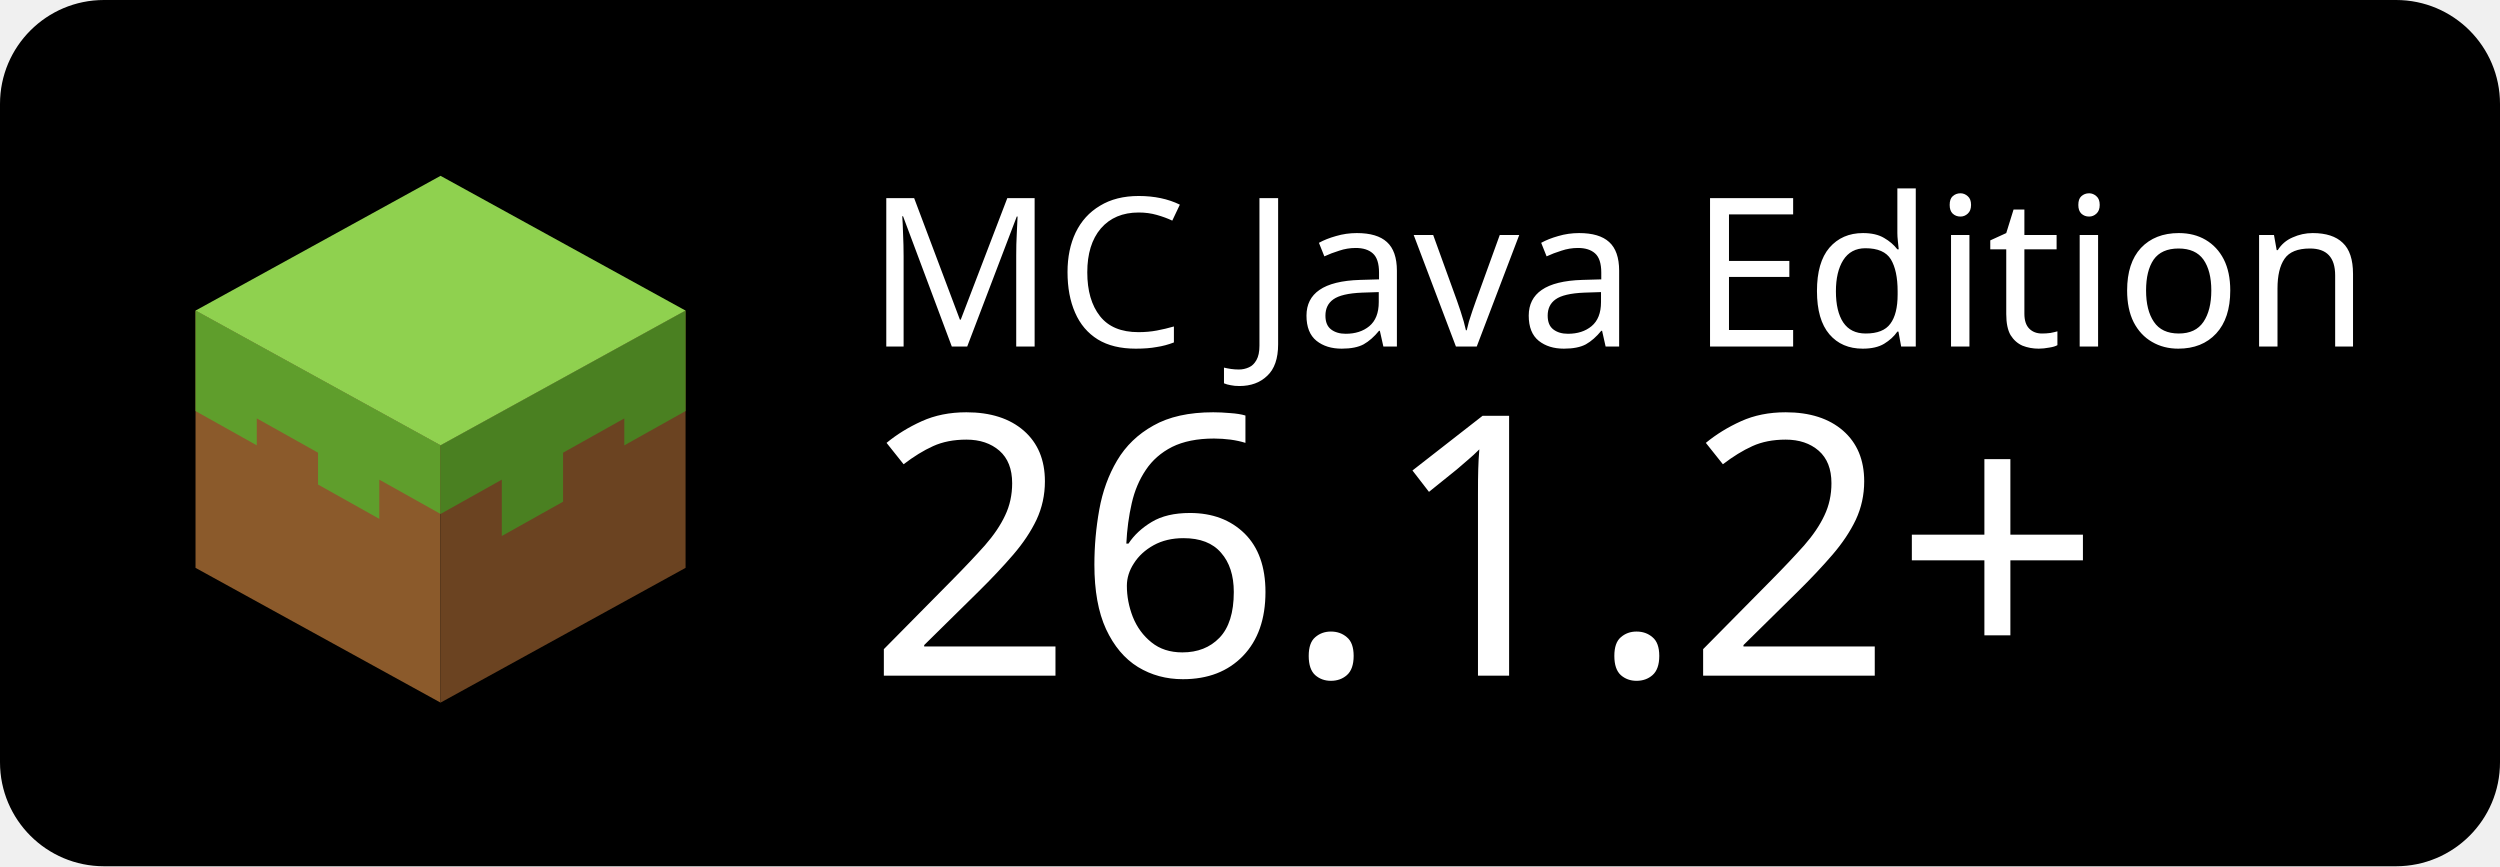
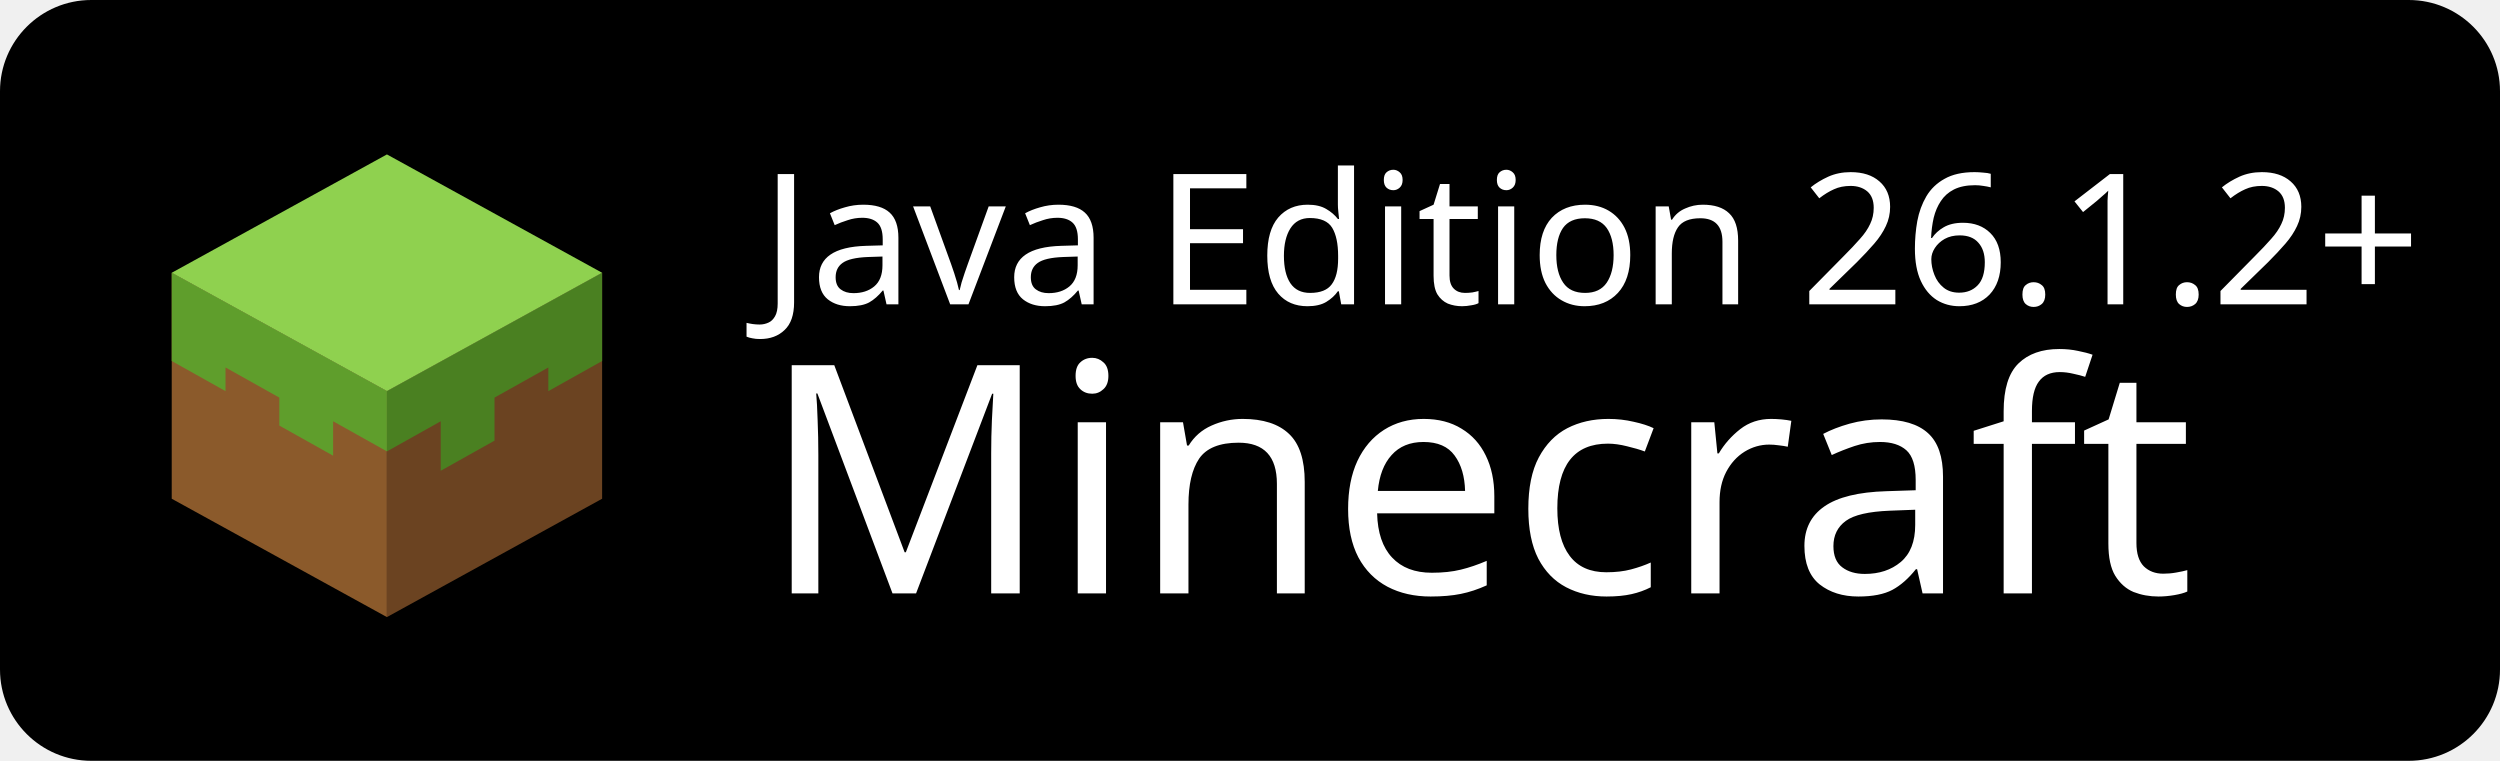
- <svg xmlns="http://www.w3.org/2000/svg" viewBox="0 0 144.3 50" width="144.3" height="50" role="img" aria-label="MC Java Edition 26.1.2+">
-   <rect width="144.3" height="50" rx="6" fill="#000" />
+ <svg xmlns="http://www.w3.org/2000/svg" viewBox="0 0 164.3 50" width="164.3" height="50" role="img" aria-label="Minecraft Java Edition 26.1.2+">
+   <rect width="164.3" height="50" rx="6" fill="#000" />
  <g transform="translate(10 9.57) scale(1.2857) translate(12 12) scale(1.1) translate(-12 -12)">
    <path fill="#8b5a2b" d="M2 7L12 12.5V23L2 17.5z" />
    <path fill="#6b4321" d="M12 12.5L22 7V17.5L12 23z" />
    <path fill="#5f9e2c" d="M2 7L12 12.5V15.3L9.5 13.9V15.5L7 14.1V12.8L4.5 11.4V12.5L2 11.1z" />
    <path fill="#4a8021" d="M12 12.5L22 7V11.1L19.5 12.5V11.4L17 12.8V14.8L14.5 16.2V13.9L12 15.3z" />
    <path fill="#8fd14f" d="M12 1.5L22 7L12 12.5L2 7z" />
  </g>
  <g font-family="'Segoe UI', -apple-system, BlinkMacSystemFont, 'Noto Sans', Helvetica, Arial, sans-serif" fill="#fff">
-     <text x="50" y="20" font-size="12" textLength="83" lengthAdjust="spacingAndGlyphs">MC Java Edition</text>
-     <text x="50" y="39" font-size="21" textLength="68" lengthAdjust="spacingAndGlyphs">26.1.2+</text>
+     <text x="50" y="20" font-size="12" textLength="103" lengthAdjust="spacingAndGlyphs">Java Edition 26.1.2+</text>
+     <text x="50" y="39" font-size="21" textLength="89" lengthAdjust="spacingAndGlyphs">Minecraft</text>
  </g>
</svg>
